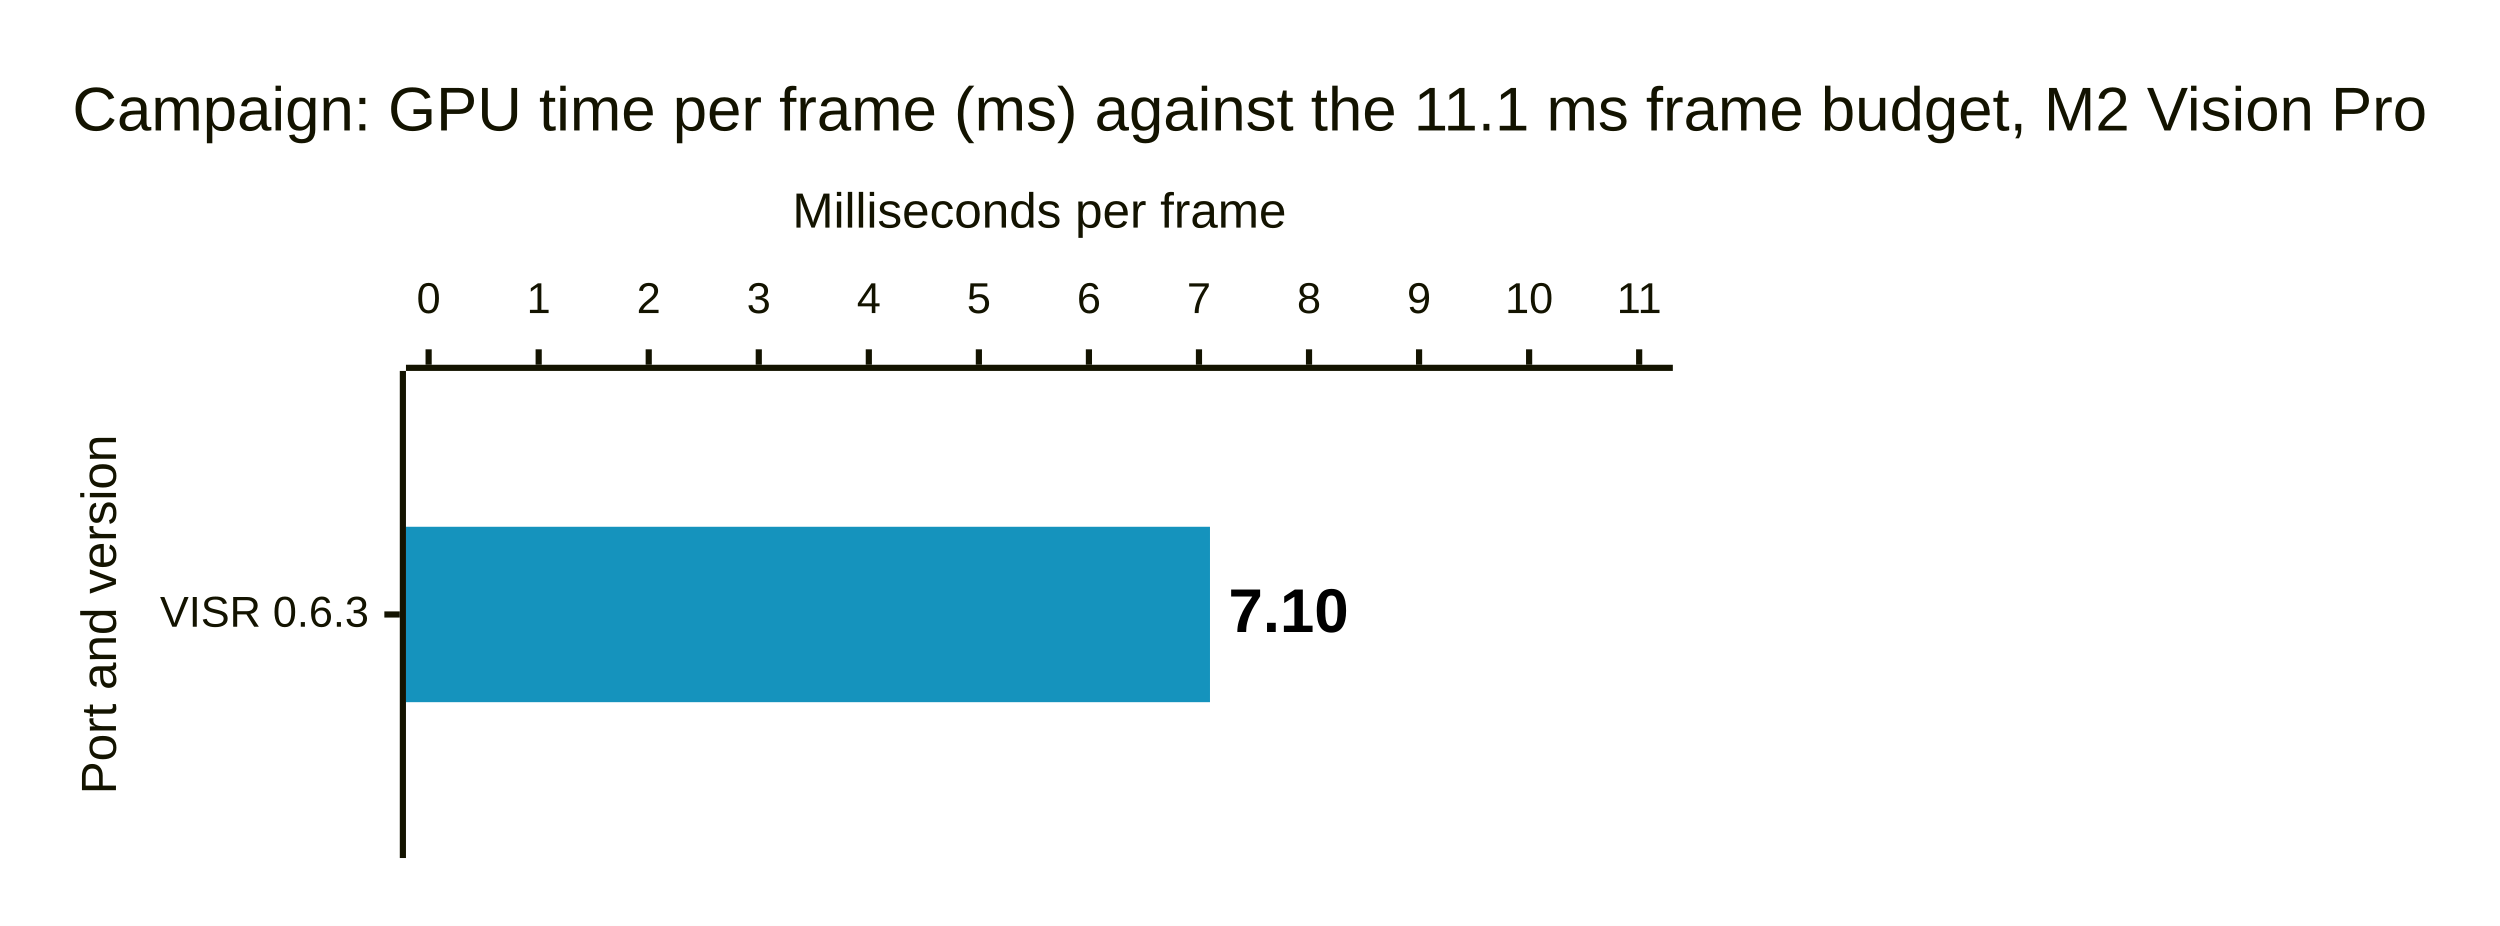
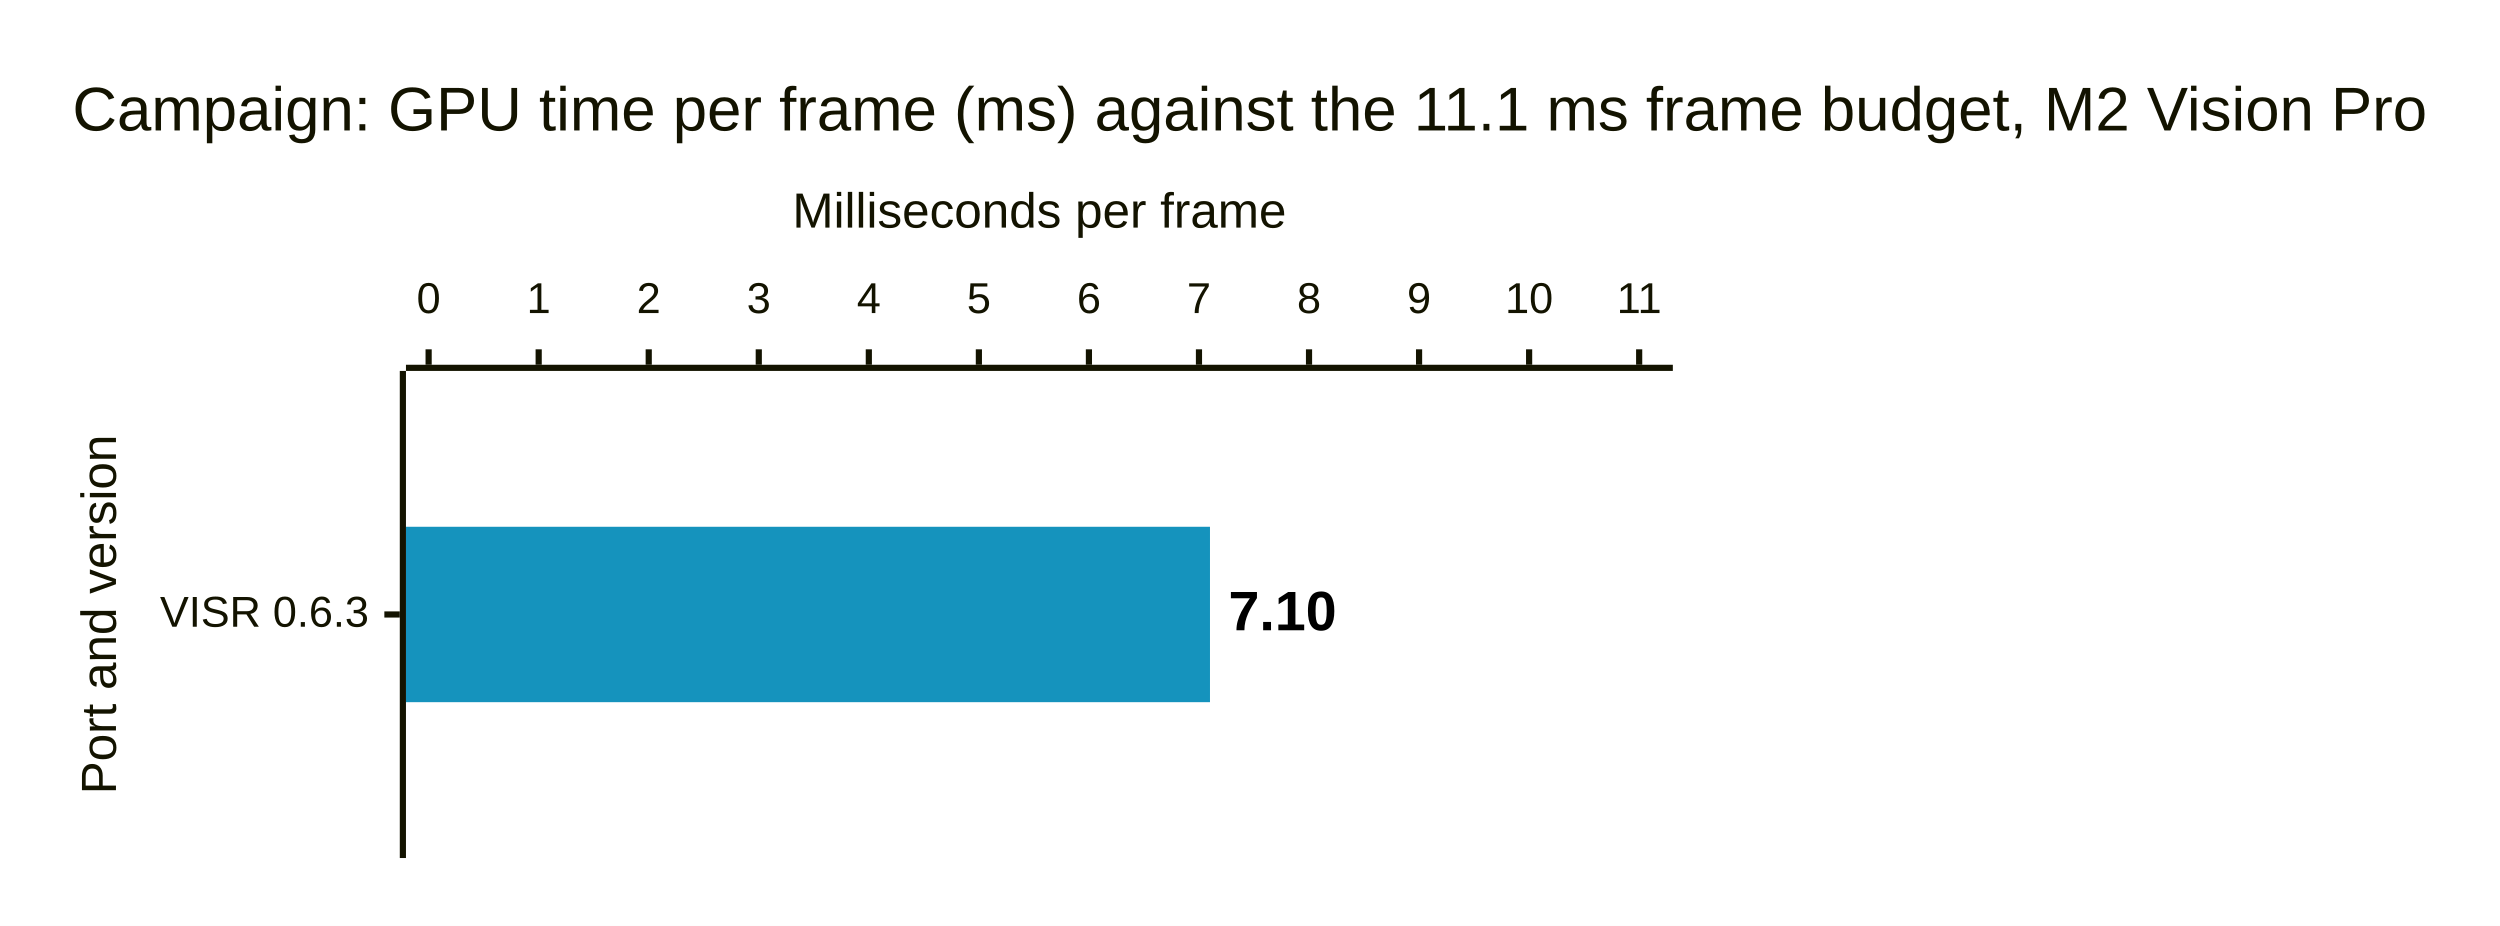
<svg xmlns="http://www.w3.org/2000/svg" id="static" width="100%" style="max-width: 810px;" viewBox="-22 -15 810 300" role="graphics-document document" aria-roledescription="xychart">
  <style>#static{font-family:"trebuchet ms",verdana,arial,sans-serif;font-size:16px;fill:#333;}@keyframes edge-animation-frame{from{stroke-dashoffset:0;}}@keyframes dash{to{stroke-dashoffset:0;}}#static .edge-animation-slow{stroke-dasharray:9,5!important;stroke-dashoffset:900;animation:dash 50s linear infinite;stroke-linecap:round;}#static .edge-animation-fast{stroke-dasharray:9,5!important;stroke-dashoffset:900;animation:dash 20s linear infinite;stroke-linecap:round;}#static .error-icon{fill:#552222;}#static .error-text{fill:#552222;stroke:#552222;}#static .edge-thickness-normal{stroke-width:1px;}#static .edge-thickness-thick{stroke-width:3.5px;}#static .edge-pattern-solid{stroke-dasharray:0;}#static .edge-thickness-invisible{stroke-width:0;fill:none;}#static .edge-pattern-dashed{stroke-dasharray:3;}#static .edge-pattern-dotted{stroke-dasharray:2;}#static .marker{fill:#333333;stroke:#333333;}#static .marker.cross{stroke:#333333;}#static svg{font-family:"trebuchet ms",verdana,arial,sans-serif;font-size:16px;}#static p{margin:0;}#static :root{--mermaid-font-family:"trebuchet ms",verdana,arial,sans-serif;}</style>
  <g />
  <g class="main">
    <rect width="810" height="300" class="background" fill="white" x="-22" y="-15" />
    <g class="chart-title">
      <text x="0" y="0" fill="#131300" font-size="20" dominant-baseline="middle" text-anchor="middle" transform="translate(382.9141, 21.58984) rotate(0)">Campaign: GPU time per frame (ms) against the 11.1 ms frame budget, M2 Vision Pro</text>
    </g>
    <g class="plot">
      <g class="bar-plot-0">
        <rect x="109.531" y="155.675" width="260.501" height="56.829" fill="#1593bd" stroke="#1593bd" stroke-width="0" />
      </g>
-       <text x="376.032" y="184.09" dominant-baseline="middle" fill="currentColor" font-size="20" font-weight="600" class="bar-value">7.10</text>
+       <text x="376.032" y="184.09" dominant-baseline="middle" fill="currentColor" font-size="18" font-weight="600" class="bar-value">7.10</text>
    </g>
    <g class="left-axis">
      <g class="axisl-line">
        <path d="M 108.531,105.18 L 108.531,263" fill="none" stroke="#131300" stroke-width="2" />
      </g>
      <g class="label">
        <text x="0" y="0" fill="#131300" font-size="14" dominant-baseline="middle" text-anchor="end" transform="translate(97.53125, 184.0898) rotate(0)">VISR 0.6.3</text>
      </g>
      <g class="ticks">
        <path d="M 107.531,184.09 L 102.531,184.09" fill="none" stroke="#131300" stroke-width="2" />
      </g>
      <g class="title">
        <text x="0" y="0" fill="#131300" font-size="16" dominant-baseline="text-before-edge" text-anchor="middle" transform="translate(5, 184.0898) rotate(270)">Port and version</text>
      </g>
    </g>
    <g class="top-axis">
      <g class="axis-line">
        <path d="M 109.531,104.18 L 520,104.18" fill="none" stroke="#131300" stroke-width="2" />
      </g>
      <g class="label">
        <text x="0" y="0" fill="#131300" font-size="14" dominant-baseline="text-before-edge" text-anchor="middle" transform="translate(116.875, 77.17969) rotate(0)">0</text>
        <text x="0" y="0" fill="#131300" font-size="14" dominant-baseline="text-before-edge" text-anchor="middle" transform="translate(152.531, 77.17969) rotate(0)">1</text>
        <text x="0" y="0" fill="#131300" font-size="14" dominant-baseline="text-before-edge" text-anchor="middle" transform="translate(188.1869, 77.17969) rotate(0)">2</text>
        <text x="0" y="0" fill="#131300" font-size="14" dominant-baseline="text-before-edge" text-anchor="middle" transform="translate(223.8429, 77.17969) rotate(0)">3</text>
        <text x="0" y="0" fill="#131300" font-size="14" dominant-baseline="text-before-edge" text-anchor="middle" transform="translate(259.4989, 77.17969) rotate(0)">4</text>
        <text x="0" y="0" fill="#131300" font-size="14" dominant-baseline="text-before-edge" text-anchor="middle" transform="translate(295.1548, 77.17969) rotate(0)">5</text>
        <text x="0" y="0" fill="#131300" font-size="14" dominant-baseline="text-before-edge" text-anchor="middle" transform="translate(330.8108, 77.17969) rotate(0)">6</text>
        <text x="0" y="0" fill="#131300" font-size="14" dominant-baseline="text-before-edge" text-anchor="middle" transform="translate(366.4668, 77.17969) rotate(0)">7</text>
        <text x="0" y="0" fill="#131300" font-size="14" dominant-baseline="text-before-edge" text-anchor="middle" transform="translate(402.1227, 77.17969) rotate(0)">8</text>
        <text x="0" y="0" fill="#131300" font-size="14" dominant-baseline="text-before-edge" text-anchor="middle" transform="translate(437.7787, 77.17969) rotate(0)">9</text>
        <text x="0" y="0" fill="#131300" font-size="14" dominant-baseline="text-before-edge" text-anchor="middle" transform="translate(473.4347, 77.17969) rotate(0)">10</text>
        <text x="0" y="0" fill="#131300" font-size="14" dominant-baseline="text-before-edge" text-anchor="middle" transform="translate(509.0907, 77.17969) rotate(0)">11</text>
      </g>
      <g class="ticks">
        <path d="M 116.875,103.18 L 116.875,98.18" fill="none" stroke="#131300" stroke-width="2" />
        <path d="M 152.531,103.18 L 152.531,98.18" fill="none" stroke="#131300" stroke-width="2" />
        <path d="M 188.187,103.18 L 188.187,98.18" fill="none" stroke="#131300" stroke-width="2" />
        <path d="M 223.843,103.18 L 223.843,98.18" fill="none" stroke="#131300" stroke-width="2" />
        <path d="M 259.499,103.18 L 259.499,98.18" fill="none" stroke="#131300" stroke-width="2" />
        <path d="M 295.155,103.18 L 295.155,98.18" fill="none" stroke="#131300" stroke-width="2" />
        <path d="M 330.811,103.18 L 330.811,98.18" fill="none" stroke="#131300" stroke-width="2" />
        <path d="M 366.467,103.18 L 366.467,98.18" fill="none" stroke="#131300" stroke-width="2" />
        <path d="M 402.123,103.18 L 402.123,98.18" fill="none" stroke="#131300" stroke-width="2" />
        <path d="M 437.779,103.18 L 437.779,98.18" fill="none" stroke="#131300" stroke-width="2" />
        <path d="M 473.435,103.18 L 473.435,98.18" fill="none" stroke="#131300" stroke-width="2" />
        <path d="M 509.091,103.18 L 509.091,98.18" fill="none" stroke="#131300" stroke-width="2" />
      </g>
      <g class="title">
        <text x="0" y="0" fill="#131300" font-size="16" dominant-baseline="text-before-edge" text-anchor="middle" transform="translate(314.7656, 48.17969) rotate(0)">Milliseconds per frame</text>
      </g>
    </g>
  </g>
  <g class="mermaid-tmp-group" />
</svg>
